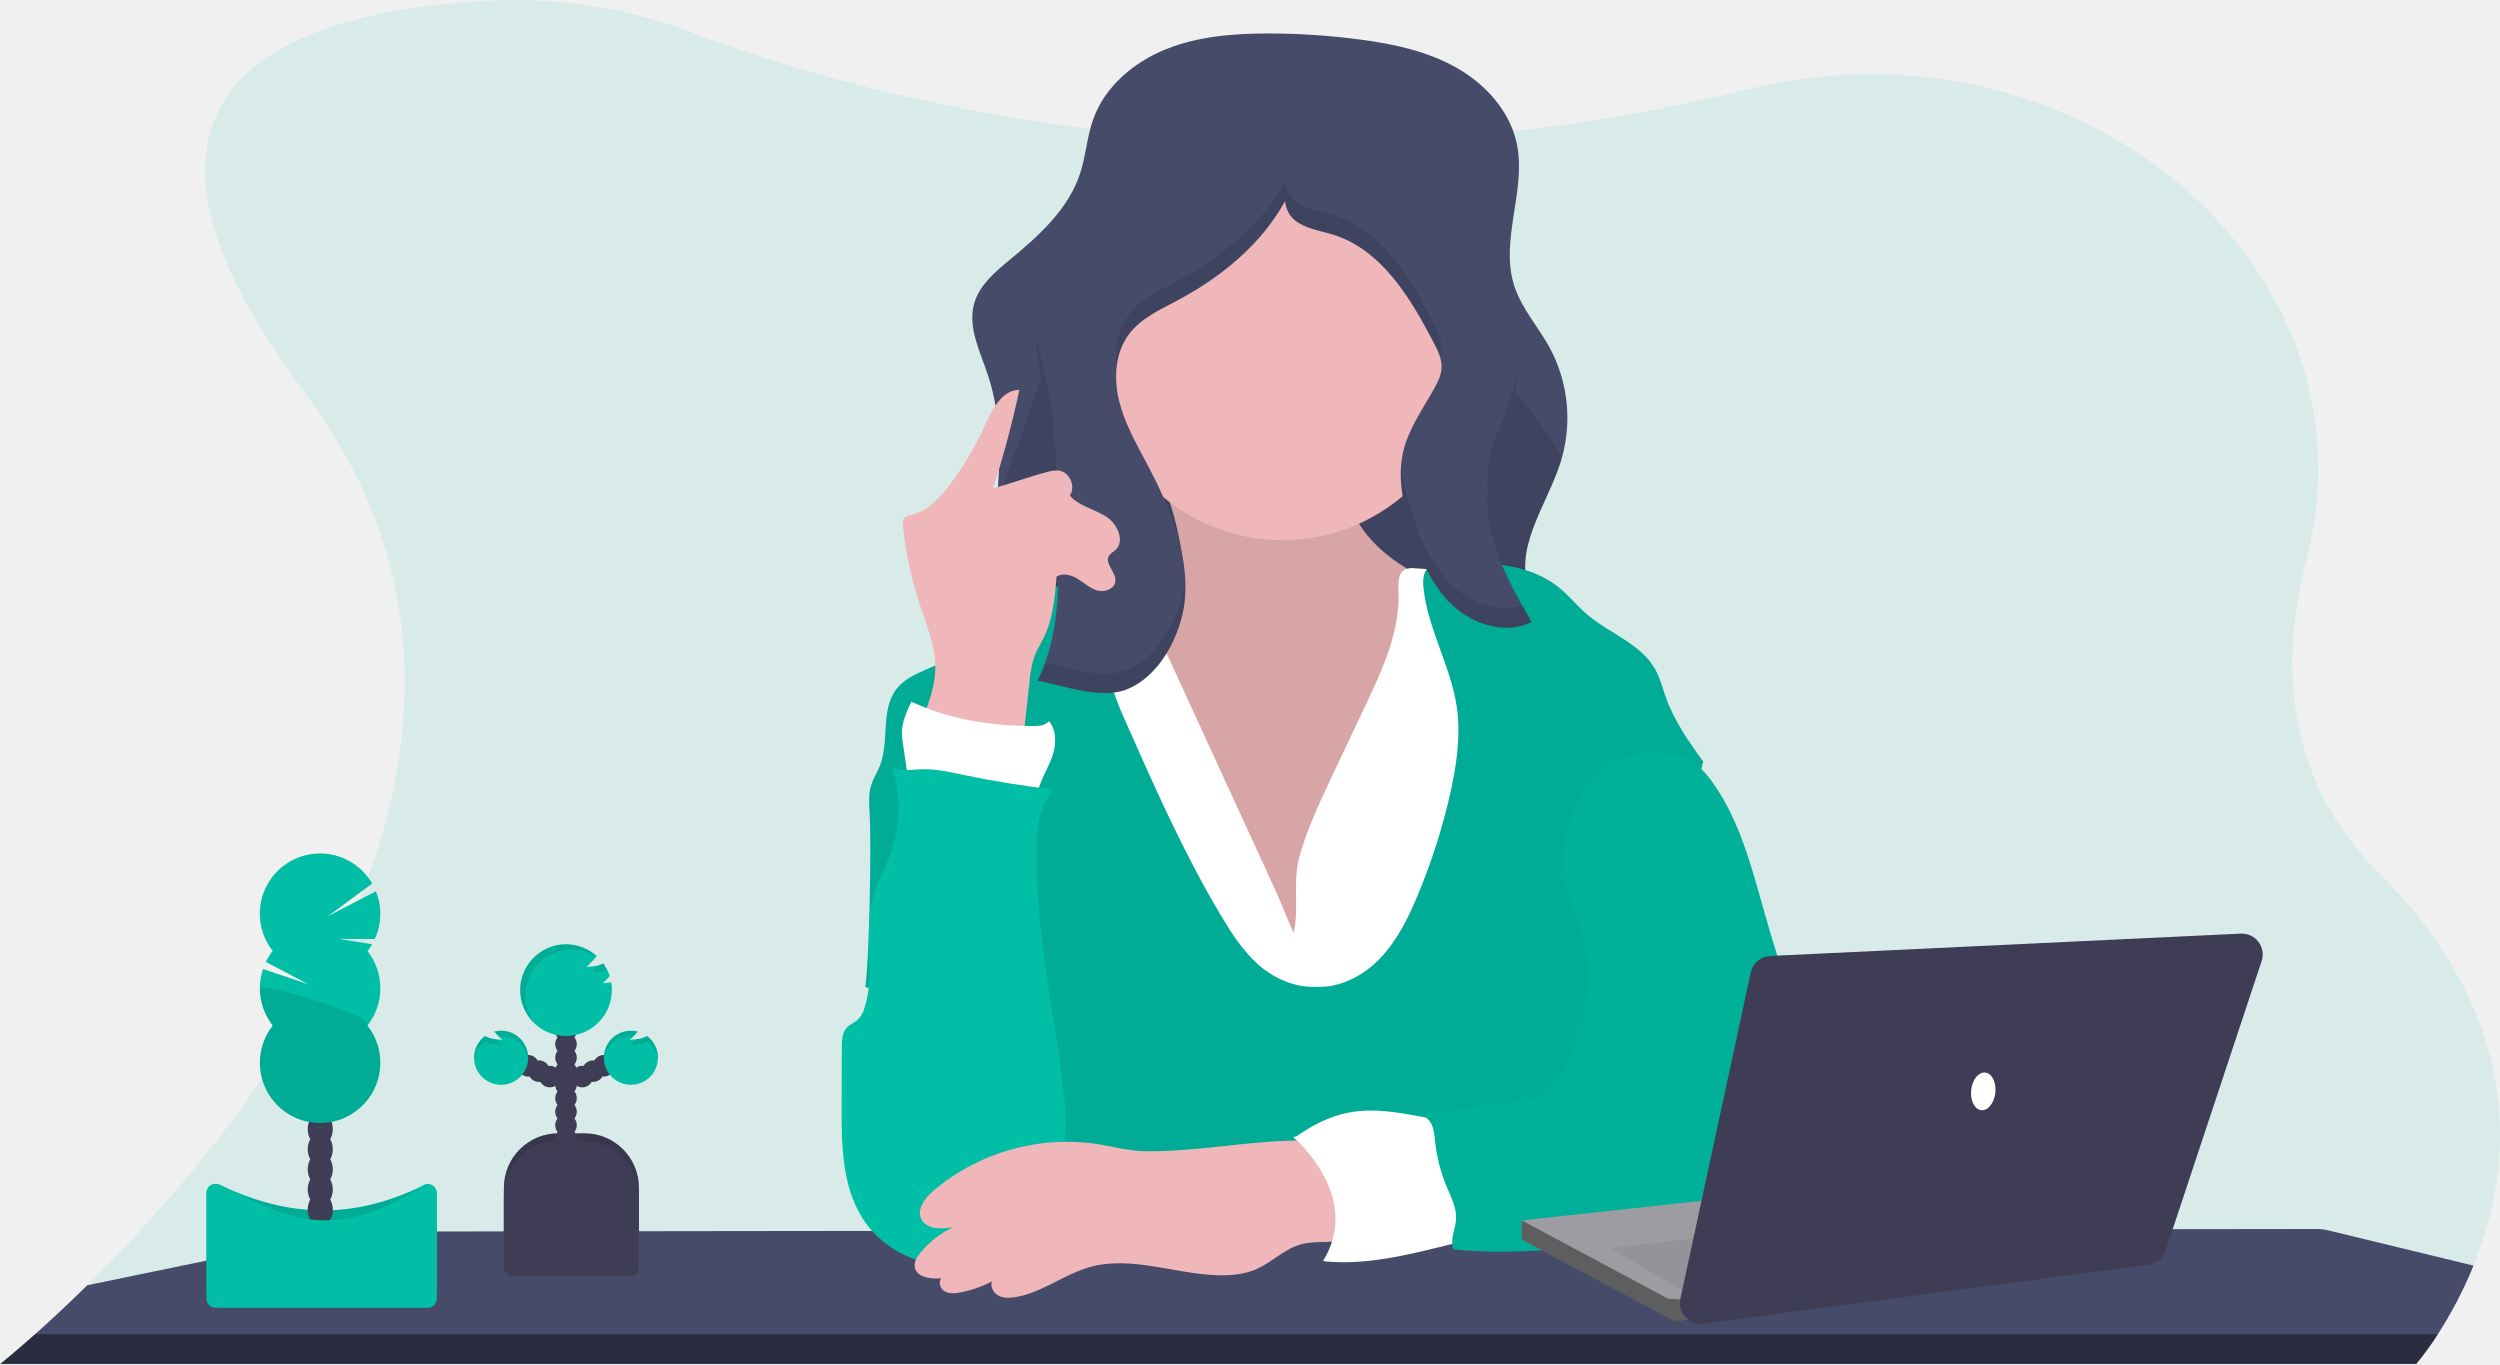
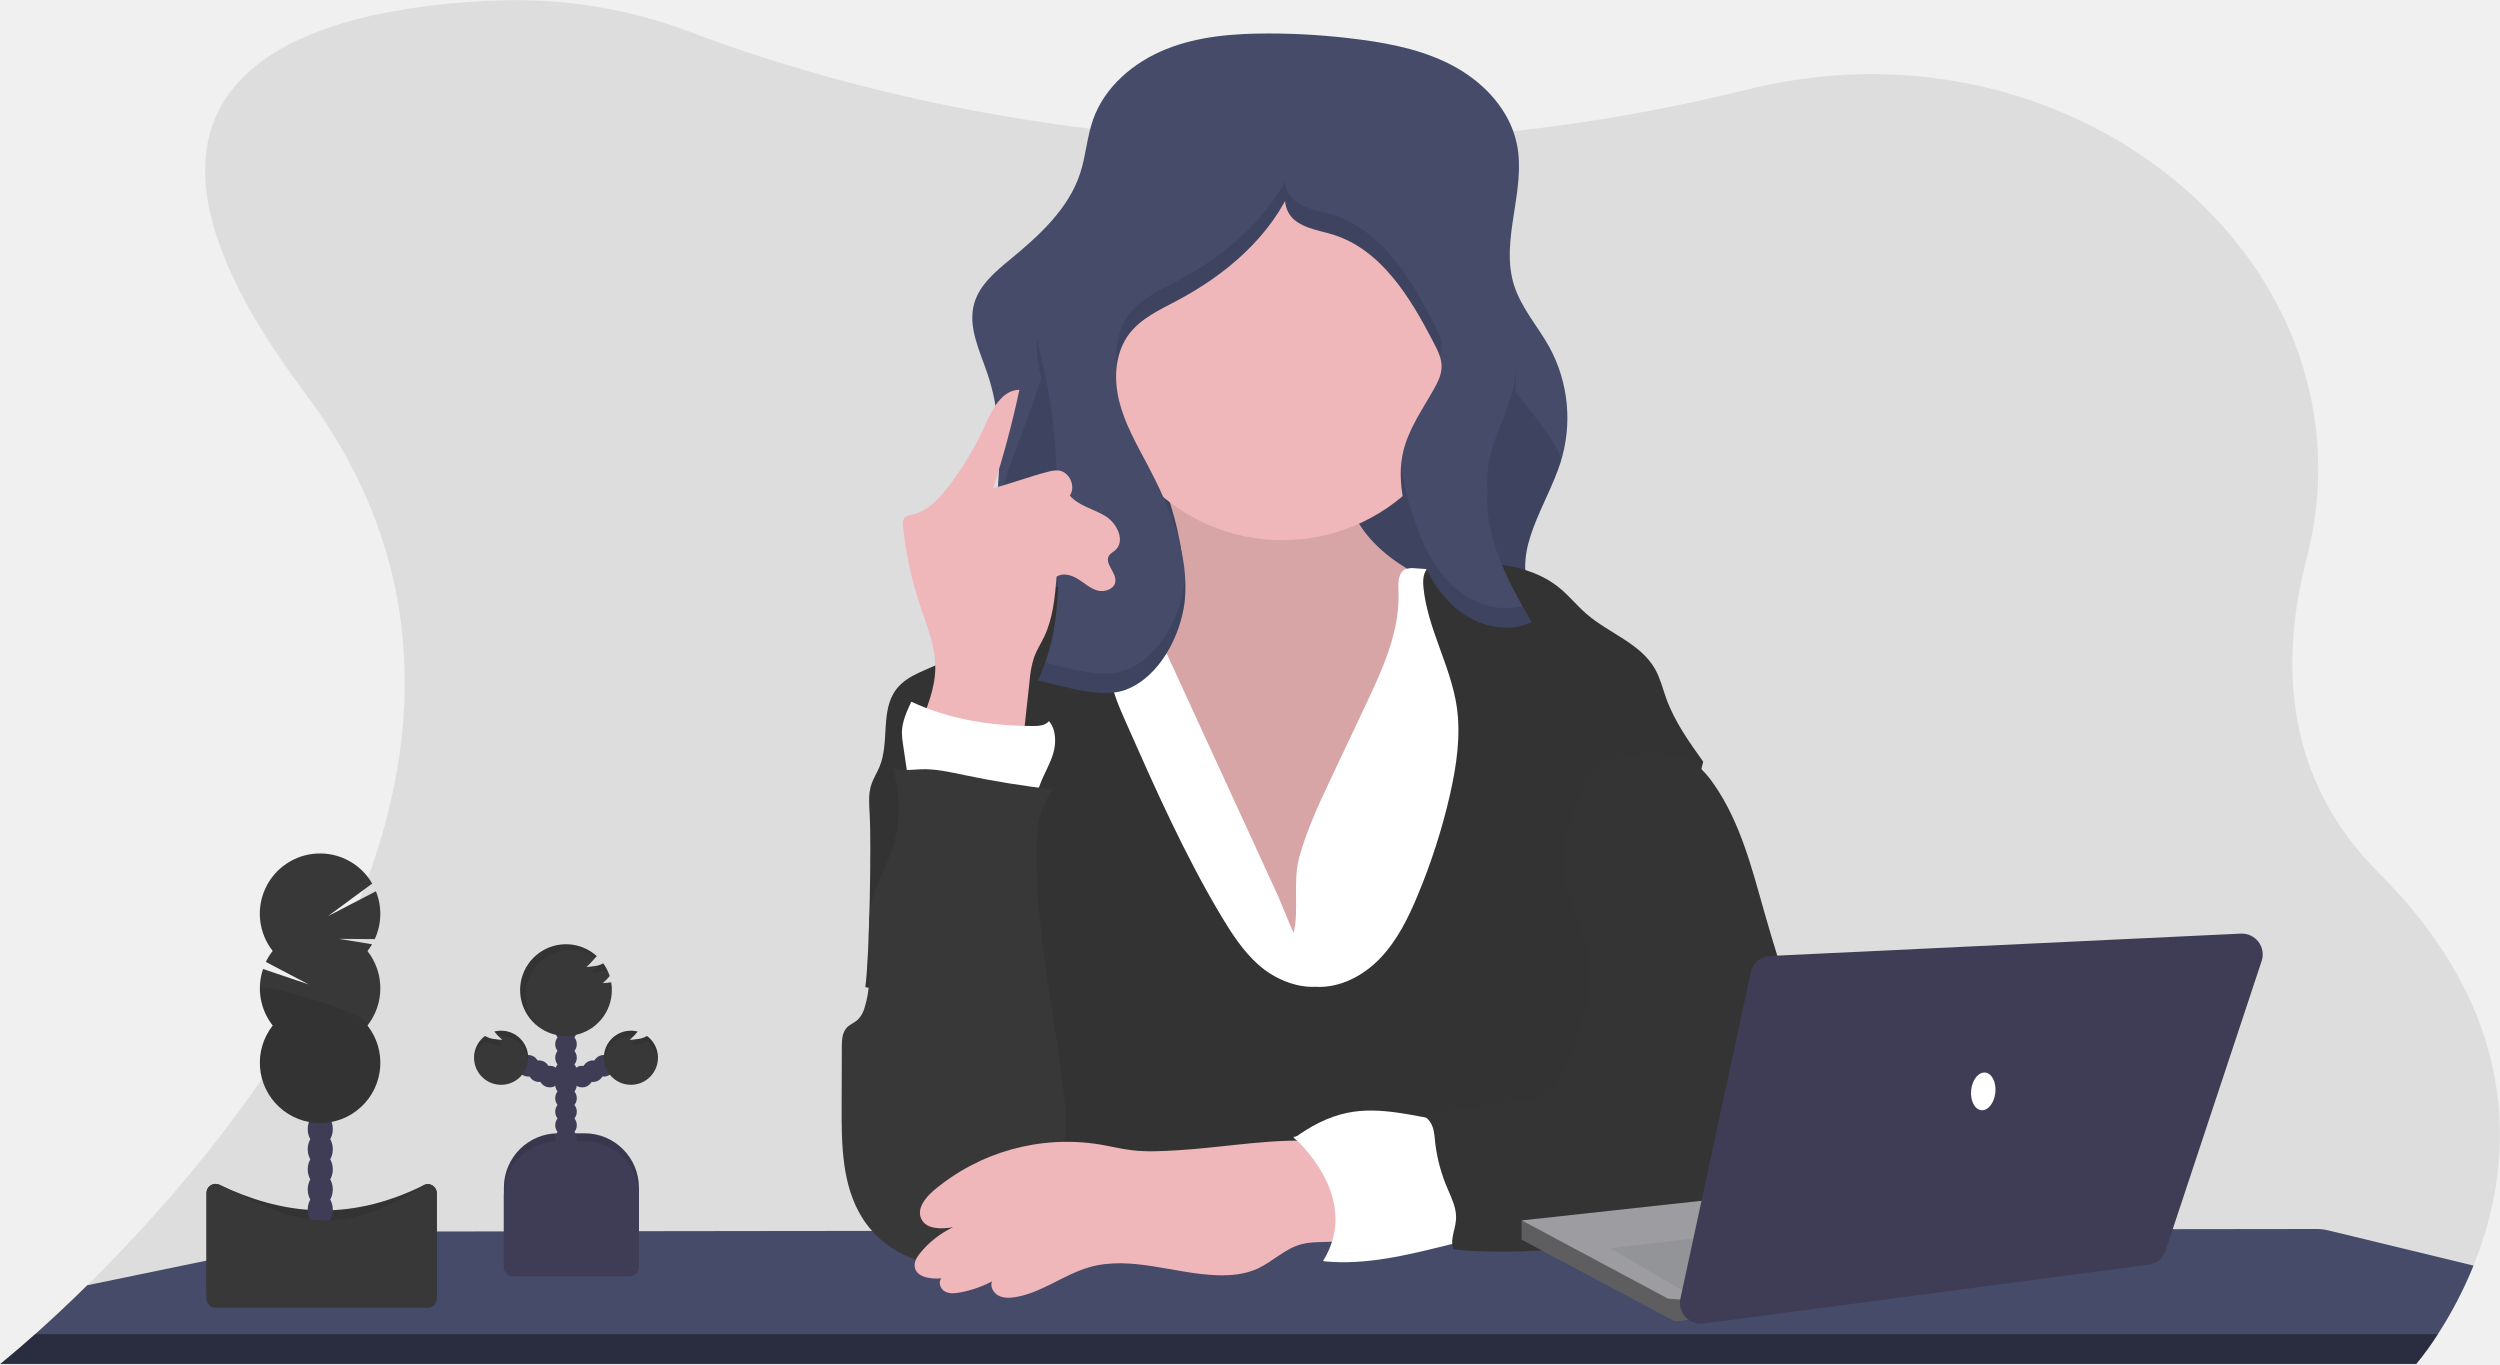
<svg xmlns="http://www.w3.org/2000/svg" id="a02f2390-8fa7-48a9-96f1-2ec5f63ecbc1" data-name="Layer 1" width="1150" height="627.49" viewBox="0 0 1150 627.49">
-   <path d="M1162.81,718.44A188.54,188.54,0,0,1,1146.4,750a135.82,135.82,0,0,1-9.94,13.67.7.7,0,0,1-.11.12H25l.15-.12c1-.78,6.87-5.53,16-13.67,6.55-5.83,14.77-13.41,24-22.53,75.49-74.25,220.5-250,99.73-411-112.27-149.67,8.61-176.83,88.35-180a227.81,227.81,0,0,1,89.86,14.69c36.84,14,104.17,35.46,191.89,45.3,2.88.32,5.78.64,8.72.93a840.12,840.12,0,0,0,139.78,2.54h0c1.37-.08,2.75-.18,4.14-.28a830.62,830.62,0,0,0,136.72-21.15c2.91-.71,5.78-1.38,8.64-2.05,149.63-34.62,287.57,83.37,253.08,216.71-12.75,49.32-9.51,101.89,33,144.42C1188.66,607,1180.23,675.37,1162.81,718.44Z" transform="translate(-25 -136.26)" fill="#00bfa6" opacity="0.1" />
+   <path d="M1162.81,718.44A188.54,188.54,0,0,1,1146.4,750a135.82,135.82,0,0,1-9.94,13.67.7.7,0,0,1-.11.12H25l.15-.12c1-.78,6.87-5.53,16-13.67,6.55-5.83,14.77-13.41,24-22.53,75.49-74.25,220.5-250,99.73-411-112.27-149.67,8.61-176.83,88.35-180a227.81,227.81,0,0,1,89.86,14.69c36.84,14,104.17,35.46,191.89,45.3,2.88.32,5.78.64,8.72.93a840.12,840.12,0,0,0,139.78,2.54h0c1.37-.08,2.75-.18,4.14-.28a830.62,830.62,0,0,0,136.72-21.15c2.91-.71,5.78-1.38,8.64-2.05,149.63-34.62,287.57,83.37,253.08,216.71-12.75,49.32-9.51,101.89,33,144.42C1188.66,607,1180.23,675.37,1162.81,718.44Z" transform="translate(-25 -136.26)" fill="#383839" opacity="0.1" />
  <path d="M1162.81,718.44A188.54,188.54,0,0,1,1146.4,750a135.82,135.82,0,0,1-9.94,13.67H25.15c1-.78,6.87-5.53,16-13.67,6.55-5.83,14.77-13.41,24-22.53l117.13-24.2a22.79,22.79,0,0,1,4.6-.47l124.87-.18h.13l61.85-.08h.14l52.2-.06,34.17,0h0l35,0,143.42-.2h.23l11.11,0,19.52,0,24.37,0h6.48L725,702h8.14l71.64-.1,22.88,0h0l11,0h0l82.75-.11,24.64,0,78.38-.11,66.16-.08a23.45,23.45,0,0,1,5.47.65Z" transform="translate(-25 -136.26)" fill="#454b69" />
  <path d="M41.15,750H1146.4a135.82,135.82,0,0,1-9.94,13.67H25.15C26.13,762.84,32,758.09,41.15,750Z" transform="translate(-25 -136.26)" fill="none" />
  <path d="M41.15,750H1146.4a135.82,135.82,0,0,1-9.94,13.67H25.15C26.13,762.84,32,758.09,41.15,750Z" transform="translate(-25 -136.26)" opacity="0.4" />
  <path d="M758.22,439l-2.22.43L655.64,458.71c-29.15,5.6-58.72,11.23-88.33,9.08-21.45-1.56-41.49-7.92-62.1-13.5-11.65-3.16-24-4.42-27.95-17.46-5.45-18,3.42-44.65,5.51-62.89,2-17.9,3.18-36.25-.38-53.94a95.9,95.9,0,0,0-3.12-11.74c-3.57-10.59-9.18-21.6-6.15-32.35,2.39-8.53,9.68-14.62,16.5-20.26,13.36-11,27-23.33,32.3-39.82,2.6-8,3.09-16.61,5.89-24.55,5.31-15.1,18.65-26.39,33.49-32.37s31.16-7.25,47.17-7.25a319.6,319.6,0,0,1,42.27,2.81c15.28,2,30.7,5.29,44.13,12.87s24.75,20,27.88,35.14c4.43,21.41-7.87,44.21-1.27,65,3.32,10.51,11,19,16.33,28.62a68.17,68.17,0,0,1,5,53c-6.38,19.77-22,39.77-14,58.94,5.09,12.19,18.09,18.7,27.15,28.36Q757.17,437.7,758.22,439Z" transform="translate(-25 -136.26)" fill="#454b69" />
  <path d="M756,436.48v2.95L655.64,458.71c-29.15,5.6-58.72,11.23-88.33,9.08-21.45-1.56-41.49-7.92-62.1-13.5-11.65-3.16-24-4.42-27.95-17.46-5.45-18,3.42-44.65,5.51-62.89,2-17.9,32.79-83.25,29.23-100.94l184,8c1.24,9.77,49.87,58.81,46.84,68.18-6.38,19.77-22,39.77-14,58.94C733.94,420.31,746.94,426.82,756,436.48Z" transform="translate(-25 -136.26)" opacity="0.1" />
  <path d="M568,387c1.09,6.19,1.67,13-1.49,18.4-4.21,7.24-13.39,9.55-21.6,11.19l-28.5,5.7c-1.94.39-4,.83-5.45,2.16-1.71,1.53-2.29,3.95-2.54,6.23-1.15,10.32,2.5,20.49,5.83,30.32,6.73,19.91,12.38,40.24,20.89,59.45S555.33,558,572,570.84s38.73,19.68,59.14,14.66c17.78-4.37,32.36-16.92,44.93-30.23,10.37-11,20.07-23,25.1-37.27,3.47-9.8,4.6-20.24,5.69-30.58q2.53-23.78,5.06-47.56c.79-7.44,1.31-15.81-3.52-21.52-2.12-2.51-5-4.18-7.94-5.73C689.52,406.8,678,402,667.82,395s-19.21-16.64-22.3-28.6c-1.85-7.18-1.52-15-4.67-21.69-3.52-7.5-11-12.58-19-14.81s-16.44-1.93-24.68-1-40,3.31-43.41,12.6c-1.83,5,5.76,15.73,7.56,20.65A144.17,144.17,0,0,1,568,387Z" transform="translate(-25 -136.26)" fill="#efb7b9" />
  <path d="M568,387c1.09,6.19,1.67,13-1.49,18.4-4.21,7.24-13.39,9.55-21.6,11.19l-28.5,5.7c-1.94.39-4,.83-5.45,2.16-1.71,1.53-2.29,3.95-2.54,6.23-1.15,10.32,2.5,20.49,5.83,30.32,6.73,19.91,12.38,40.24,20.89,59.45S555.33,558,572,570.84s38.73,19.68,59.14,14.66c17.78-4.37,32.36-16.92,44.93-30.23,10.37-11,20.07-23,25.1-37.27,3.47-9.8,4.6-20.24,5.69-30.58q2.53-23.78,5.06-47.56c.79-7.44,1.31-15.81-3.52-21.52-2.12-2.51-5-4.18-7.94-5.73C689.52,406.8,678,402,667.82,395s-19.21-16.64-22.3-28.6c-1.85-7.18-1.52-15-4.67-21.69-3.52-7.5-11-12.58-19-14.81s-16.44-1.93-24.68-1-40,3.31-43.41,12.6c-1.83,5,5.76,15.73,7.56,20.65A144.17,144.17,0,0,1,568,387Z" transform="translate(-25 -136.26)" opacity="0.1" />
  <path d="M636.59,495.74l16.71-35.38c7.83-16.58,15.83-34,15-52.31-.16-3.64-.2-8.19,3-9.84a8.58,8.58,0,0,1,4.39-.56,177.59,177.59,0,0,1,51.51,10.42c3.21,1.16,6.5,2.5,8.75,5.06s3.16,6,3.93,9.3a271.54,271.54,0,0,1,5.73,33.87c3,28.22,1.51,56.69,0,85l-4.44,86.43a8.26,8.26,0,0,1-.73,3.56c-1.1,2-3.58,2.67-5.81,3.05-8.59,1.47-17.37,1.17-26.07.84-61.2-2.32-122.72-5.88-183.52,1.54q.41-13.49-.43-27c-2.41-38.89-12.49-76.83-22.39-114.51-5.77-22-11.36-46-2.07-66.73a28.59,28.59,0,0,1,5.79-8.82c3.95-3.87,9.34-5.91,14.68-7.37a93.43,93.43,0,0,1,28.29-3.2l63.05,137.27c2.88,6.28,5.25,12.89,8.12,19.09,2.58-10.71-.52-23.26,2.58-34.87C626,518.53,631.26,507,636.59,495.74Z" transform="translate(-25 -136.26)" fill="#fff" />
-   <path d="M630,590.19c11.28.71,22.24-5.07,30-13.24s12.88-18.53,17.21-29A286,286,0,0,0,692,501.84c3-13.4,5.13-27.27,3.06-40.85-2.86-18.75-13.47-35.79-15.28-54.67-.31-3.3-.11-7.16,2.54-9.15,1.64-1.23,3.8-1.4,5.84-1.52,18.86-1.12,39.58-.91,54.19,11.06,4.45,3.64,8.06,8.19,12.41,11.94,10.36,9,25,13.58,31.65,25.53,2.32,4.16,3.43,8.87,5.05,13.35,3.82,10.6,10.43,19.92,17,29.09-6.37,26.88-13.69,53.78-20.06,80.66-3.73,15.77-7.49,31.6-13.35,46.7-3.84,9.9-8.67,20-7.49,30.6.47,4.17,1.86,8.16,3.07,12.18a140,140,0,0,1,5.89,43.53l-285.34.7c13.67-19.6,17.68-43.64,16.29-67.49-.67-11.43-3.25-22.93-9-32.82-9.06-15.5-25-25.6-40.71-34.25-11-6-22.81,27.76-34.7,23.89,1.92-13.58,2.8-66,2-79.67-.26-4.48-.66-9.08.72-13.36.94-2.93,2.67-5.55,3.84-8.4,4.69-11.41.22-26,7.8-35.71,5.24-6.75,14.43-8.67,21.9-12.83,7.67-4.28,13.6-11,20.28-16.74A90.19,90.19,0,0,1,525.76,403a58.14,58.14,0,0,1,8.81,26c.51,5.81.14,11.7.95,17.48,1.11,7.83,4.35,15.18,7.56,22.42,13.37,30.19,26.79,60.47,43.73,88.82,4.79,8,10,16,16.94,22.23S620.68,590.63,630,590.19Z" transform="translate(-25 -136.26)" fill="#00bfa6" />
+   <path d="M630,590.19c11.28.71,22.24-5.07,30-13.24s12.88-18.53,17.21-29A286,286,0,0,0,692,501.84c3-13.4,5.13-27.27,3.06-40.85-2.86-18.75-13.47-35.79-15.28-54.67-.31-3.3-.11-7.16,2.54-9.15,1.64-1.23,3.8-1.4,5.84-1.52,18.86-1.12,39.58-.91,54.19,11.06,4.45,3.64,8.06,8.19,12.41,11.94,10.36,9,25,13.58,31.65,25.53,2.32,4.16,3.43,8.87,5.05,13.35,3.82,10.6,10.43,19.92,17,29.09-6.37,26.88-13.69,53.78-20.06,80.66-3.73,15.77-7.49,31.6-13.35,46.7-3.84,9.9-8.67,20-7.49,30.6.47,4.17,1.86,8.16,3.07,12.18a140,140,0,0,1,5.89,43.53l-285.34.7c13.67-19.6,17.68-43.64,16.29-67.49-.67-11.43-3.25-22.93-9-32.82-9.06-15.5-25-25.6-40.71-34.25-11-6-22.81,27.76-34.7,23.89,1.92-13.58,2.8-66,2-79.67-.26-4.48-.66-9.08.72-13.36.94-2.93,2.67-5.55,3.84-8.4,4.69-11.41.22-26,7.8-35.71,5.24-6.75,14.43-8.67,21.9-12.83,7.67-4.28,13.6-11,20.28-16.74A90.19,90.19,0,0,1,525.76,403a58.14,58.14,0,0,1,8.81,26c.51,5.81.14,11.7.95,17.48,1.11,7.83,4.35,15.18,7.56,22.42,13.37,30.19,26.79,60.47,43.73,88.82,4.79,8,10,16,16.94,22.23S620.68,590.63,630,590.19Z" transform="translate(-25 -136.26)" fill="#383839" />
  <path d="M630,590.19c11.28.71,22.24-5.07,30-13.24s12.88-18.53,17.21-29A286,286,0,0,0,692,501.84c3-13.4,5.13-27.27,3.06-40.85-2.86-18.75-13.47-35.79-15.28-54.67-.31-3.3-.11-7.16,2.54-9.15,1.64-1.23,3.8-1.4,5.84-1.52,18.86-1.12,39.58-.91,54.19,11.06,4.45,3.64,8.06,8.19,12.41,11.94,10.36,9,25,13.58,31.65,25.53,2.32,4.16,3.43,8.87,5.05,13.35,3.82,10.6,10.43,19.92,17,29.09-6.37,26.88-13.69,53.78-20.06,80.66-3.73,15.77-7.49,31.6-13.35,46.7-3.84,9.9-8.67,20-7.49,30.6.47,4.17,1.86,8.16,3.07,12.18a140,140,0,0,1,5.89,43.53l-285.34.7c13.67-19.6,17.68-43.64,16.29-67.49-.67-11.43-3.25-22.93-9-32.82-9.06-15.5-25-25.6-40.71-34.25-11-6-22.81,27.76-34.7,23.89,1.92-13.58,2.8-66,2-79.67-.26-4.48-.66-9.08.72-13.36.94-2.93,2.67-5.55,3.84-8.4,4.69-11.41.22-26,7.8-35.71,5.24-6.75,14.43-8.67,21.9-12.83,7.67-4.28,13.6-11,20.28-16.74A90.19,90.19,0,0,1,525.76,403a58.14,58.14,0,0,1,8.81,26c.51,5.81.14,11.7.95,17.48,1.11,7.83,4.35,15.18,7.56,22.42,13.37,30.19,26.79,60.47,43.73,88.82,4.79,8,10,16,16.94,22.23S620.68,590.63,630,590.19Z" transform="translate(-25 -136.26)" opacity="0.1" />
  <circle cx="589.91" cy="162.75" r="85.72" fill="#efb7b9" />
  <path d="M569.93,413.24c2.35-22.18-6.87-43.88-17.31-63.59-5-9.42-10.36-18.81-12.87-29.16s-1.79-22.07,4.63-30.58c5.46-7.24,14.12-11.15,22.13-15.4,22.61-12,43.28-29.64,53.22-53.23-5.62,3.06-4.16,12.19.8,16.22s11.72,4.81,17.82,6.73c22.24,7,35.58,29.18,46.28,49.9,1.75,3.38,3.53,6.95,3.51,10.76s-1.76,7.19-3.58,10.43c-5.28,9.4-11.74,18.43-14.14,28.94-2.75,12,.15,24.62,3.92,36.39,4,12.52,9.31,25.14,18.91,34.12s24.49,13.44,36.3,7.64c-11.79-20.27-24-42.92-19.4-65.9,2.22-11,8.19-21,10.73-31.94,4.84-20.87-3.22-42.34-11.13-62.26l-23.64-59.45c-3.61-9.09-7.72-18.79-16-23.94-5.6-3.47-12.38-4.37-18.94-5-21.12-1.88-43-1.26-62.66,6.6-35.82,14.31-58.28,49.59-76.1,83.81-5.34,10.25-10.61,21.14-10.39,32.7.12,6.34,1.89,12.51,3.33,18.69,5.86,25.16,6.18,51.23,6.48,77.06.23,19.82-.8,38.5-9.47,56.55,11.88,2.36,29.11,8.73,40.87,4.07C558.56,447.34,568,428.67,569.93,413.24Z" transform="translate(-25 -136.26)" fill="#454b69" />
  <g opacity="0.1">
    <path d="M511.78,392.36q.06-4.23,0-8.54c-.3-25.83-.62-51.9-6.48-77.06a130.05,130.05,0,0,1-3.06-14.88,38.89,38.89,0,0,0-.27,5.19c.12,6.34,1.89,12.51,3.33,18.69C511.13,340.77,511.49,366.68,511.78,392.36Z" transform="translate(-25 -136.26)" />
    <path d="M720.88,324.57a60.51,60.51,0,0,0,1.3-17.82,55.54,55.54,0,0,1-1.3,8.82c-2.54,11-8.51,20.91-10.73,31.94a53,53,0,0,0-.8,14.78,52.45,52.45,0,0,1,.8-5.78C712.37,345.48,718.34,335.53,720.88,324.57Z" transform="translate(-25 -136.26)" />
    <path d="M687.36,300.3a14.41,14.41,0,0,0,.78-4.41c0-3.81-1.76-7.38-3.51-10.76-10.7-20.72-24-42.88-46.28-49.9-6.1-1.92-12.85-2.7-17.82-6.73a12.68,12.68,0,0,1-4.38-8.8c-10.84,19.9-29.46,35.12-49.64,45.81-8,4.25-16.67,8.16-22.13,15.4-5.13,6.8-6.62,15.65-5.73,24.21a30.61,30.61,0,0,1,5.73-15.21c5.46-7.24,14.12-11.15,22.13-15.4,20.18-10.69,38.8-25.91,49.64-45.81a12.68,12.68,0,0,0,4.38,8.8c5,4,11.72,4.81,17.82,6.73,22.24,7,35.58,29.18,46.28,49.9A39.4,39.4,0,0,1,687.36,300.3Z" transform="translate(-25 -136.26)" />
    <path d="M693.25,405.77c-9.6-9-14.89-21.6-18.91-34.12a98.77,98.77,0,0,1-4.8-21.71c-.93,10.27,1.62,20.78,4.8,30.71,4,12.52,9.31,25.14,18.91,34.12s24.49,13.44,36.3,7.64c-1.42-2.43-2.83-4.9-4.23-7.39C714.35,418.11,701.75,413.71,693.25,405.77Z" transform="translate(-25 -136.26)" />
    <path d="M569.93,404.24c-1.93,15.43-11.37,34.1-26.74,40.2-10.67,4.23-25.86-.63-37.45-3.32a86.63,86.63,0,0,1-3.42,8.25c11.88,2.36,29.11,8.73,40.87,4.07,15.37-6.1,24.81-24.77,26.74-40.2a69.48,69.48,0,0,0,.22-11.62C570.09,402.49,570,403.37,569.93,404.24Z" transform="translate(-25 -136.26)" />
  </g>
  <path d="M691.1,652.18c-15.45-2.45-31.13-7.18-46.45-4-8.88,1.84-17,6.26-24.38,11.6,4.06,3.25,8.8,6.15,11.38,10.67a42,42,0,0,1,3.58,9.87c1.62,6,3.25,12.12,3.5,18.36s-1,12.74-4.72,17.77c19.48,1.92,38.36-2.88,57.36-7.57a15.71,15.71,0,0,0,6.07-2.45c3-2.36,3.88-6.56,3.9-10.39,0-6.84-1.92-13.51-3.87-20.07C695.15,668.1,693.43,660,691.1,652.18Z" transform="translate(-25 -136.26)" fill="#fff" />
-   <path d="M795.42,483.51c7.67,1,13.62,7.19,18,13.55,12.29,17.7,17.59,39.16,23.49,59.89q11,38.67,25.87,76.12a114.56,114.56,0,0,0,7.76,16.7c2.47,4.13,5.47,8.1,6.56,12.79,2.64,11.34-6.71,22-16.46,28.32A65.14,65.14,0,0,1,843.79,699c-5.82,1.74-11.89,2.4-17.92,3.06l-55.51,6c-25.55,2.78-51.33,5.56-76.89,2.88-1.61-5.6,1.55-9.56,1.32-15.39-.16-4.17-2-8.05-3.64-11.89a76,76,0,0,1-5.93-21.51c-.29-2.73-.39-5.53-1.43-8.07s-3.27-4.82-6-5c15-1.49,26.39-4.32,41.39-5.82,5.57-.56,11.36-1.19,16.11-4.15,5.89-3.67,9.19-10.29,11.81-16.71,6.49-15.9,10.67-33.42,7.26-50.26-2.8-13.81-10.61-26.67-10.57-40.76,0-8.39,2.86-16.52,6.24-24.2,3.58-8.12,8.25-16.42,16.11-20.54S786.55,482.31,795.42,483.51Z" transform="translate(-25 -136.26)" fill="#00bfa6" />
+   <path d="M795.42,483.51c7.67,1,13.62,7.19,18,13.55,12.29,17.7,17.59,39.16,23.49,59.89q11,38.67,25.87,76.12a114.56,114.56,0,0,0,7.76,16.7c2.47,4.13,5.47,8.1,6.56,12.79,2.64,11.34-6.71,22-16.46,28.32A65.14,65.14,0,0,1,843.79,699c-5.82,1.74-11.89,2.4-17.92,3.06l-55.51,6c-25.55,2.78-51.33,5.56-76.89,2.88-1.61-5.6,1.55-9.56,1.32-15.39-.16-4.17-2-8.05-3.64-11.89a76,76,0,0,1-5.93-21.51c-.29-2.73-.39-5.53-1.43-8.07s-3.27-4.82-6-5c15-1.49,26.39-4.32,41.39-5.82,5.57-.56,11.36-1.19,16.11-4.15,5.89-3.67,9.19-10.29,11.81-16.71,6.49-15.9,10.67-33.42,7.26-50.26-2.8-13.81-10.61-26.67-10.57-40.76,0-8.39,2.86-16.52,6.24-24.2,3.58-8.12,8.25-16.42,16.11-20.54S786.55,482.31,795.42,483.51Z" transform="translate(-25 -136.26)" fill="#383839" />
  <path d="M795.42,483.51c7.67,1,13.62,7.19,18,13.55,12.29,17.7,17.59,39.16,23.49,59.89q11,38.67,25.87,76.12a114.56,114.56,0,0,0,7.76,16.7c2.47,4.13,5.47,8.1,6.56,12.79,2.64,11.34-6.71,22-16.46,28.32A65.14,65.14,0,0,1,843.79,699c-5.82,1.74-11.89,2.4-17.92,3.06l-55.51,6c-25.55,2.78-51.33,5.56-76.89,2.88-1.61-5.6,1.55-9.56,1.32-15.39-.16-4.17-2-8.05-3.64-11.89a76,76,0,0,1-5.93-21.51c-.29-2.73-.39-5.53-1.43-8.07s-3.27-4.82-6-5c15-1.49,26.39-4.32,41.39-5.82,5.57-.56,11.36-1.19,16.11-4.15,5.89-3.67,9.19-10.29,11.81-16.71,6.49-15.9,10.67-33.42,7.26-50.26-2.8-13.81-10.61-26.67-10.57-40.76,0-8.39,2.86-16.52,6.24-24.2,3.58-8.12,8.25-16.42,16.11-20.54S786.55,482.31,795.42,483.51Z" transform="translate(-25 -136.26)" opacity="0.08" />
  <path d="M447.81,470.52c3.63-8.62,7.32-17.52,7.42-26.87.11-10.11-4-19.71-7.14-29.31a169.49,169.49,0,0,1-7.71-36.19,5,5,0,0,1,.5-3.47c.83-1.17,2.43-1.41,3.84-1.72,6.92-1.58,12.15-7.17,16.47-12.8A140.34,140.34,0,0,0,478.05,332c3.31-7.37,7.79-16.36,15.87-16.43a458.36,458.36,0,0,1-12.08,45.25c8.45-2.16,16.48-5.3,24.93-7.46a14.93,14.93,0,0,1,5.12-.68c5.06.53,8.16,7.38,5.22,11.53,4.13,4.84,11,6.14,16.4,9.46s9.28,11.54,4.48,15.71c-.94.81-2.13,1.38-2.81,2.42-2.32,3.58,3.36,7.69,2.89,11.93-.38,3.47-4.83,5.09-8.2,4.17s-6-3.44-9-5.29-6.92-3-9.83-1.08c-.78,9.41-1.62,19-5.69,27.57-1.49,3.13-3.4,6.06-4.6,9.31a45.88,45.88,0,0,0-2.12,10.93L495,482.53C477.68,486,462.15,480.81,447.81,470.52Z" transform="translate(-25 -136.26)" fill="#efb7b9" />
  <path d="M443.58,500.27l-3.19-21.59a35.1,35.1,0,0,1-.51-5.32c0-5,2.2-9.77,4.33-14.32,17.65,8.24,36.73,11.17,56.2,11.18,2.57,0,5.5-.24,7.1-2.25,3.31,3.81,3.41,9.94,2,14.78s-4.12,9.2-5.92,13.92c-.91,2.39-1.65,5-3.39,6.84-2.7,2.91-7.08,3.41-11.06,3.39a70.71,70.71,0,0,1-12.48-1.19C466,503.73,454.24,498.36,443.58,500.27Z" transform="translate(-25 -136.26)" fill="#fff" />
-   <path d="M509.41,499.39q-20.55-2.34-40.83-6.6c-6.63-1.39-13.32-2.94-20.08-2.67-4.4.18-9.13,1.06-13-1.12,3.77,12.83,4,26.35-.51,38.94-2.67,7.5-6.74,14.49-8.7,22.21-4.08,16.15,1.52,33.76-3.58,49.62a12.56,12.56,0,0,1-3.08,5.52c-1.56,1.43-3.69,2.17-5.13,3.72-2.12,2.28-2.25,5.71-2.26,8.82l-.09,27.55c-.06,17.54.17,36.14,9.43,51,10.56,17,32.79,25.81,52.14,20.64a38.76,38.76,0,0,0,14.16-6.93c6.72-5.34,11-13.06,15.19-20.58,5-9,10-18.2,11.61-28.33,1.14-7.17.5-14.49-.32-21.7-4.52-40-14.33-79.66-12.22-119.81A36.31,36.31,0,0,1,509.41,499.39Z" transform="translate(-25 -136.26)" fill="#00bfa6" />
+   <path d="M509.41,499.39q-20.55-2.34-40.83-6.6c-6.63-1.39-13.32-2.94-20.08-2.67-4.4.18-9.13,1.06-13-1.12,3.77,12.83,4,26.35-.51,38.94-2.67,7.5-6.74,14.49-8.7,22.21-4.08,16.15,1.52,33.76-3.58,49.62a12.56,12.56,0,0,1-3.08,5.52c-1.56,1.43-3.69,2.17-5.13,3.72-2.12,2.28-2.25,5.71-2.26,8.82l-.09,27.55c-.06,17.54.17,36.14,9.43,51,10.56,17,32.79,25.81,52.14,20.64a38.76,38.76,0,0,0,14.16-6.93c6.72-5.34,11-13.06,15.19-20.58,5-9,10-18.2,11.61-28.33,1.14-7.17.5-14.49-.32-21.7-4.52-40-14.33-79.66-12.22-119.81A36.31,36.31,0,0,1,509.41,499.39Z" transform="translate(-25 -136.26)" fill="#383839" />
  <path d="M566.67,665.39c-6.95.4-13.95.8-20.87,0-5-.6-9.88-1.83-14.84-2.67A95.11,95.11,0,0,0,454.37,684c-3.84,3.28-7.72,8.31-5.6,12.9,2.28,4.94,9.25,4.8,14.62,3.88a44,44,0,0,0-15,11.73c-1.5,1.83-2.92,4-2.63,6.37.61,4.95,7.33,5.85,12.3,5.42-1.62,1.74-.53,4.82,1.53,6s4.62.94,6.95.51a51.52,51.52,0,0,0,14.76-5.11c-.94,2.45.69,5.32,3,6.54s5.12,1.13,7.71.71c12.22-2,22.42-10.5,34.34-13.84,19.06-5.33,39,3.17,58.81,3.77,6.2.19,12.56-.44,18.21-3,6.93-3.15,12.52-9.06,19.84-11.16,8.13-2.32,17.46.35,24.9-3.66,5.41-2.91.53-25.34-.85-29.66-2.53-7.9-5.07-13.14-13.5-13.94C612.43,659.37,588.16,664.15,566.67,665.39Z" transform="translate(-25 -136.26)" fill="#efb7b9" />
  <path d="M619.88,659.27s32.29,27.33,13.66,57.15l36-12.43V677.9c0-1.24-13.67-19.87-13.67-19.87l-16.15-2.49Z" transform="translate(-25 -136.26)" fill="#fff" />
  <path d="M256.79,521.32h12.11a25,25,0,0,1,25,25v37.11a0,0,0,0,1,0,0H231.79a0,0,0,0,1,0,0V546.32A25,25,0,0,1,256.79,521.32Z" fill="#3f3d56" />
  <path d="M256.79,521.32h12.11a25,25,0,0,1,25,25v37.11a0,0,0,0,1,0,0H231.79a0,0,0,0,1,0,0V546.32A25,25,0,0,1,256.79,521.32Z" opacity="0.1" />
  <circle cx="260.36" cy="530.01" r="4.97" fill="#3f3d56" />
  <circle cx="260.36" cy="523.8" r="4.97" fill="#3f3d56" />
  <circle cx="260.36" cy="517.59" r="4.97" fill="#3f3d56" />
  <circle cx="260.36" cy="511.38" r="4.97" fill="#3f3d56" />
  <circle cx="260.36" cy="505.17" r="4.97" fill="#3f3d56" />
  <circle cx="260.36" cy="498.96" r="4.97" fill="#3f3d56" />
  <circle cx="260.36" cy="492.74" r="4.97" fill="#3f3d56" />
  <circle cx="267.82" cy="495.23" r="4.97" fill="#3f3d56" />
  <circle cx="272.79" cy="492.74" r="4.97" fill="#3f3d56" />
  <circle cx="277.76" cy="490.26" r="4.97" fill="#3f3d56" />
  <circle cx="260.36" cy="486.53" r="4.97" fill="#3f3d56" />
  <circle cx="260.36" cy="480.32" r="4.97" fill="#3f3d56" />
  <circle cx="260.36" cy="474.11" r="4.97" fill="#3f3d56" />
  <circle cx="260.36" cy="467.9" r="4.97" fill="#3f3d56" />
-   <path d="M306,588.13q-1.86.27-3.72.39a28.56,28.56,0,0,0,3.2-3.28,21,21,0,0,0-3-5.83,10.22,10.22,0,0,1-4,1.26c-1.23.18-2.47.31-3.71.4,1.63-1.33,3.15-3.33,4.75-5a21.1,21.1,0,1,0,6.93,15.61,20.68,20.68,0,0,0-.32-3.63Z" transform="translate(-25 -136.26)" fill="#00bfa6" />
-   <path d="M322.57,612.82a9.64,9.64,0,0,1-4.18,1.39c-1.23.18-2.47.32-3.71.4a36.4,36.4,0,0,0,3.68-3.82,12.44,12.44,0,1,0,4.21,2Z" transform="translate(-25 -136.26)" fill="#00bfa6" />
+   <path d="M306,588.13q-1.86.27-3.72.39a28.56,28.56,0,0,0,3.2-3.28,21,21,0,0,0-3-5.83,10.22,10.22,0,0,1-4,1.26c-1.23.18-2.47.31-3.71.4,1.63-1.33,3.15-3.33,4.75-5a21.1,21.1,0,1,0,6.93,15.61,20.68,20.68,0,0,0-.32-3.63Z" transform="translate(-25 -136.26)" fill="#383839" />
+   <path d="M322.57,612.82a9.64,9.64,0,0,1-4.18,1.39c-1.23.18-2.47.32-3.71.4a36.4,36.4,0,0,0,3.68-3.82,12.44,12.44,0,1,0,4.21,2Z" transform="translate(-25 -136.26)" fill="#383839" />
  <circle cx="252.91" cy="495.23" r="4.97" fill="#3f3d56" />
  <circle cx="247.94" cy="492.74" r="4.97" fill="#3f3d56" />
  <circle cx="242.97" cy="490.26" r="4.97" fill="#3f3d56" />
-   <path d="M248.16,612.82a9.64,9.64,0,0,0,4.18,1.39c1.23.18,2.47.32,3.71.4a35.42,35.42,0,0,1-3.68-3.82,12.44,12.44,0,1,1-4.21,2Z" transform="translate(-25 -136.26)" fill="#00bfa6" />
+   <path d="M248.16,612.82a9.64,9.64,0,0,0,4.18,1.39c1.23.18,2.47.32,3.71.4a35.42,35.42,0,0,1-3.68-3.82,12.44,12.44,0,1,1-4.21,2Z" transform="translate(-25 -136.26)" fill="#383839" />
  <path d="M256.79,525h12.11a25,25,0,0,1,25,25v32.87a4.24,4.24,0,0,1-4.24,4.24H236a4.24,4.24,0,0,1-4.24-4.24V550A25,25,0,0,1,256.79,525Z" fill="#3f3d56" />
  <g opacity="0.1">
    <path d="M306.34,589.49a18.83,18.83,0,0,1-1.6,1.52c.57,0,1.13-.09,1.7-.15C306.42,590.4,306.39,589.94,306.34,589.49Z" transform="translate(-25 -136.26)" />
    <path d="M297.28,583.55c1.25-.08,2.48-.21,3.72-.39a12,12,0,0,0,3.23-.88,21.92,21.92,0,0,0-1.74-2.87,7.52,7.52,0,0,1-2,.85A28.79,28.79,0,0,1,297.28,583.55Z" transform="translate(-25 -136.26)" />
    <path d="M266.73,594.22a21.08,21.08,0,0,1,32.5-17.76l.32-.34a21.1,21.1,0,1,0-27.82,31.73A21,21,0,0,1,266.73,594.22Z" transform="translate(-25 -136.26)" />
  </g>
  <g opacity="0.1">
    <path d="M314.68,617.09c1.24-.08,2.48-.21,3.71-.39a9.65,9.65,0,0,0,4.18-1.4,12.43,12.43,0,0,1,5,8.8,11.38,11.38,0,0,0,.07-1.31,12.38,12.38,0,0,0-5-10,9.64,9.64,0,0,1-4.18,1.39l-1,.13A25.37,25.37,0,0,1,314.68,617.09Z" transform="translate(-25 -136.26)" />
    <path d="M315.18,612.85a10.19,10.19,0,0,1,1.24.09c.65-.69,1.29-1.43,1.94-2.15a12.4,12.4,0,0,0-15.6,12c0,.42,0,.83.06,1.24A12.42,12.42,0,0,1,315.18,612.85Z" transform="translate(-25 -136.26)" />
  </g>
  <g opacity="0.1">
    <path d="M256.05,617.09c-1.24-.08-2.48-.21-3.71-.39a9.65,9.65,0,0,1-4.18-1.4,12.43,12.43,0,0,0-5,8.8,11.38,11.38,0,0,1-.07-1.31,12.38,12.38,0,0,1,5-10,9.64,9.64,0,0,0,4.18,1.39l1,.13A23.67,23.67,0,0,0,256.05,617.09Z" transform="translate(-25 -136.26)" />
    <path d="M255.55,612.85a10.51,10.51,0,0,0-1.25.09c-.64-.69-1.28-1.43-1.93-2.15a12.4,12.4,0,0,1,15.6,12c0,.42,0,.83-.06,1.24A12.42,12.42,0,0,0,255.55,612.85Z" transform="translate(-25 -136.26)" />
  </g>
-   <path d="M221.85,735.39h-97.7a4.15,4.15,0,0,1-4.15-4.15V685a4.15,4.15,0,0,1,5.93-3.75c28.07,13.32,58.31,17.89,94,.21a4.16,4.16,0,0,1,6,3.71v46A4.15,4.15,0,0,1,221.85,735.39Z" transform="translate(-25 -136.26)" fill="#00bfa6" />
+   <path d="M221.85,735.39h-97.7a4.15,4.15,0,0,1-4.15-4.15V685a4.15,4.15,0,0,1,5.93-3.75c28.07,13.32,58.31,17.89,94,.21a4.16,4.16,0,0,1,6,3.71v46A4.15,4.15,0,0,1,221.85,735.39Z" transform="translate(-25 -136.26)" fill="#383839" />
  <path d="M221.85,735.39h-97.7a4.15,4.15,0,0,1-4.15-4.15V685a4.15,4.15,0,0,1,5.93-3.75c28.07,13.32,58.31,17.89,94,.21a4.16,4.16,0,0,1,6,3.71v46A4.15,4.15,0,0,1,221.85,735.39Z" transform="translate(-25 -136.26)" opacity="0.1" />
  <ellipse cx="147.32" cy="556.41" rx="5.78" ry="7.57" fill="#3f3d56" />
  <ellipse cx="147.32" cy="547.16" rx="5.78" ry="7.57" fill="#3f3d56" />
  <ellipse cx="147.32" cy="537.9" rx="5.78" ry="7.57" fill="#3f3d56" />
  <ellipse cx="147.32" cy="528.65" rx="5.78" ry="7.57" fill="#3f3d56" />
  <ellipse cx="147.32" cy="519.39" rx="5.78" ry="7.57" fill="#3f3d56" />
  <ellipse cx="147.32" cy="510.13" rx="5.78" ry="7.57" fill="#3f3d56" />
  <ellipse cx="147.32" cy="500.88" rx="5.78" ry="7.57" fill="#3f3d56" />
-   <path d="M194,573.8a29.42,29.42,0,0,0,2.15-3.17l-15.2-2.5,16.44.12a27.71,27.71,0,0,0,.53-22l-22.05,11.44,20.34-15a27.71,27.71,0,1,0-45.77,31,27.1,27.1,0,0,0-3.16,5.05L167,589.1,146,582a27.74,27.74,0,0,0,4.47,26,27.71,27.71,0,1,0,43.56,0,27.71,27.71,0,0,0,0-34.26Z" transform="translate(-25 -136.26)" fill="#00bfa6" />
+   <path d="M194,573.8a29.42,29.42,0,0,0,2.15-3.17l-15.2-2.5,16.44.12a27.71,27.71,0,0,0,.53-22l-22.05,11.44,20.34-15a27.71,27.71,0,1,0-45.77,31,27.1,27.1,0,0,0-3.16,5.05L167,589.1,146,582a27.74,27.74,0,0,0,4.47,26,27.71,27.71,0,1,0,43.56,0,27.71,27.71,0,0,0,0-34.26Z" transform="translate(-25 -136.26)" fill="#383839" />
  <path d="M144.49,590.93a27.59,27.59,0,0,0,5.93,17.13,27.71,27.71,0,1,0,43.56,0C197.69,603.35,144.49,587.82,144.49,590.93Z" transform="translate(-25 -136.26)" opacity="0.1" />
-   <path d="M221.85,737.84h-97.7a4.15,4.15,0,0,1-4.15-4.15V685a4.15,4.15,0,0,1,5.93-3.75c28.07,13.32,50.33,28.85,94,.21,2.59-1.7,6,.62,6,3.71v48.5A4.15,4.15,0,0,1,221.85,737.84Z" transform="translate(-25 -136.26)" fill="#00bfa6" />
+   <path d="M221.85,737.84h-97.7a4.15,4.15,0,0,1-4.15-4.15V685a4.15,4.15,0,0,1,5.93-3.75c28.07,13.32,50.33,28.85,94,.21,2.59-1.7,6,.62,6,3.71v48.5A4.15,4.15,0,0,1,221.85,737.84Z" transform="translate(-25 -136.26)" fill="#383839" />
  <polygon points="921.83 587.81 777.69 606.88 770.48 607.83 700.01 570.19 700.01 561.38 920.23 537.36 921.83 587.81" fill="#9c9ca1" />
  <polygon points="740.85 574.19 897 555.78 895.4 584.61 773.77 593.53 740.85 574.19" fill="#939498" />
  <path d="M802.69,733.67v9.46l-7.21,1L725,706.45v-8.81l67.27,36S801.09,734.47,802.69,733.67Z" transform="translate(-25 -136.26)" opacity="0.4" />
  <path d="M830.36,583.52,798,733.57a9.58,9.58,0,0,0,10.62,11.53L1013.35,718a9.58,9.58,0,0,0,7.84-6.48l44.17-133.2a9.6,9.6,0,0,0-9.56-12.6L839.28,576A9.6,9.6,0,0,0,830.36,583.52Z" transform="translate(-25 -136.26)" fill="#3f3d56" />
  <ellipse cx="937.28" cy="638.27" rx="8.7" ry="5.59" transform="translate(179.55 1367.46) rotate(-84)" fill="#fff" />
</svg>
